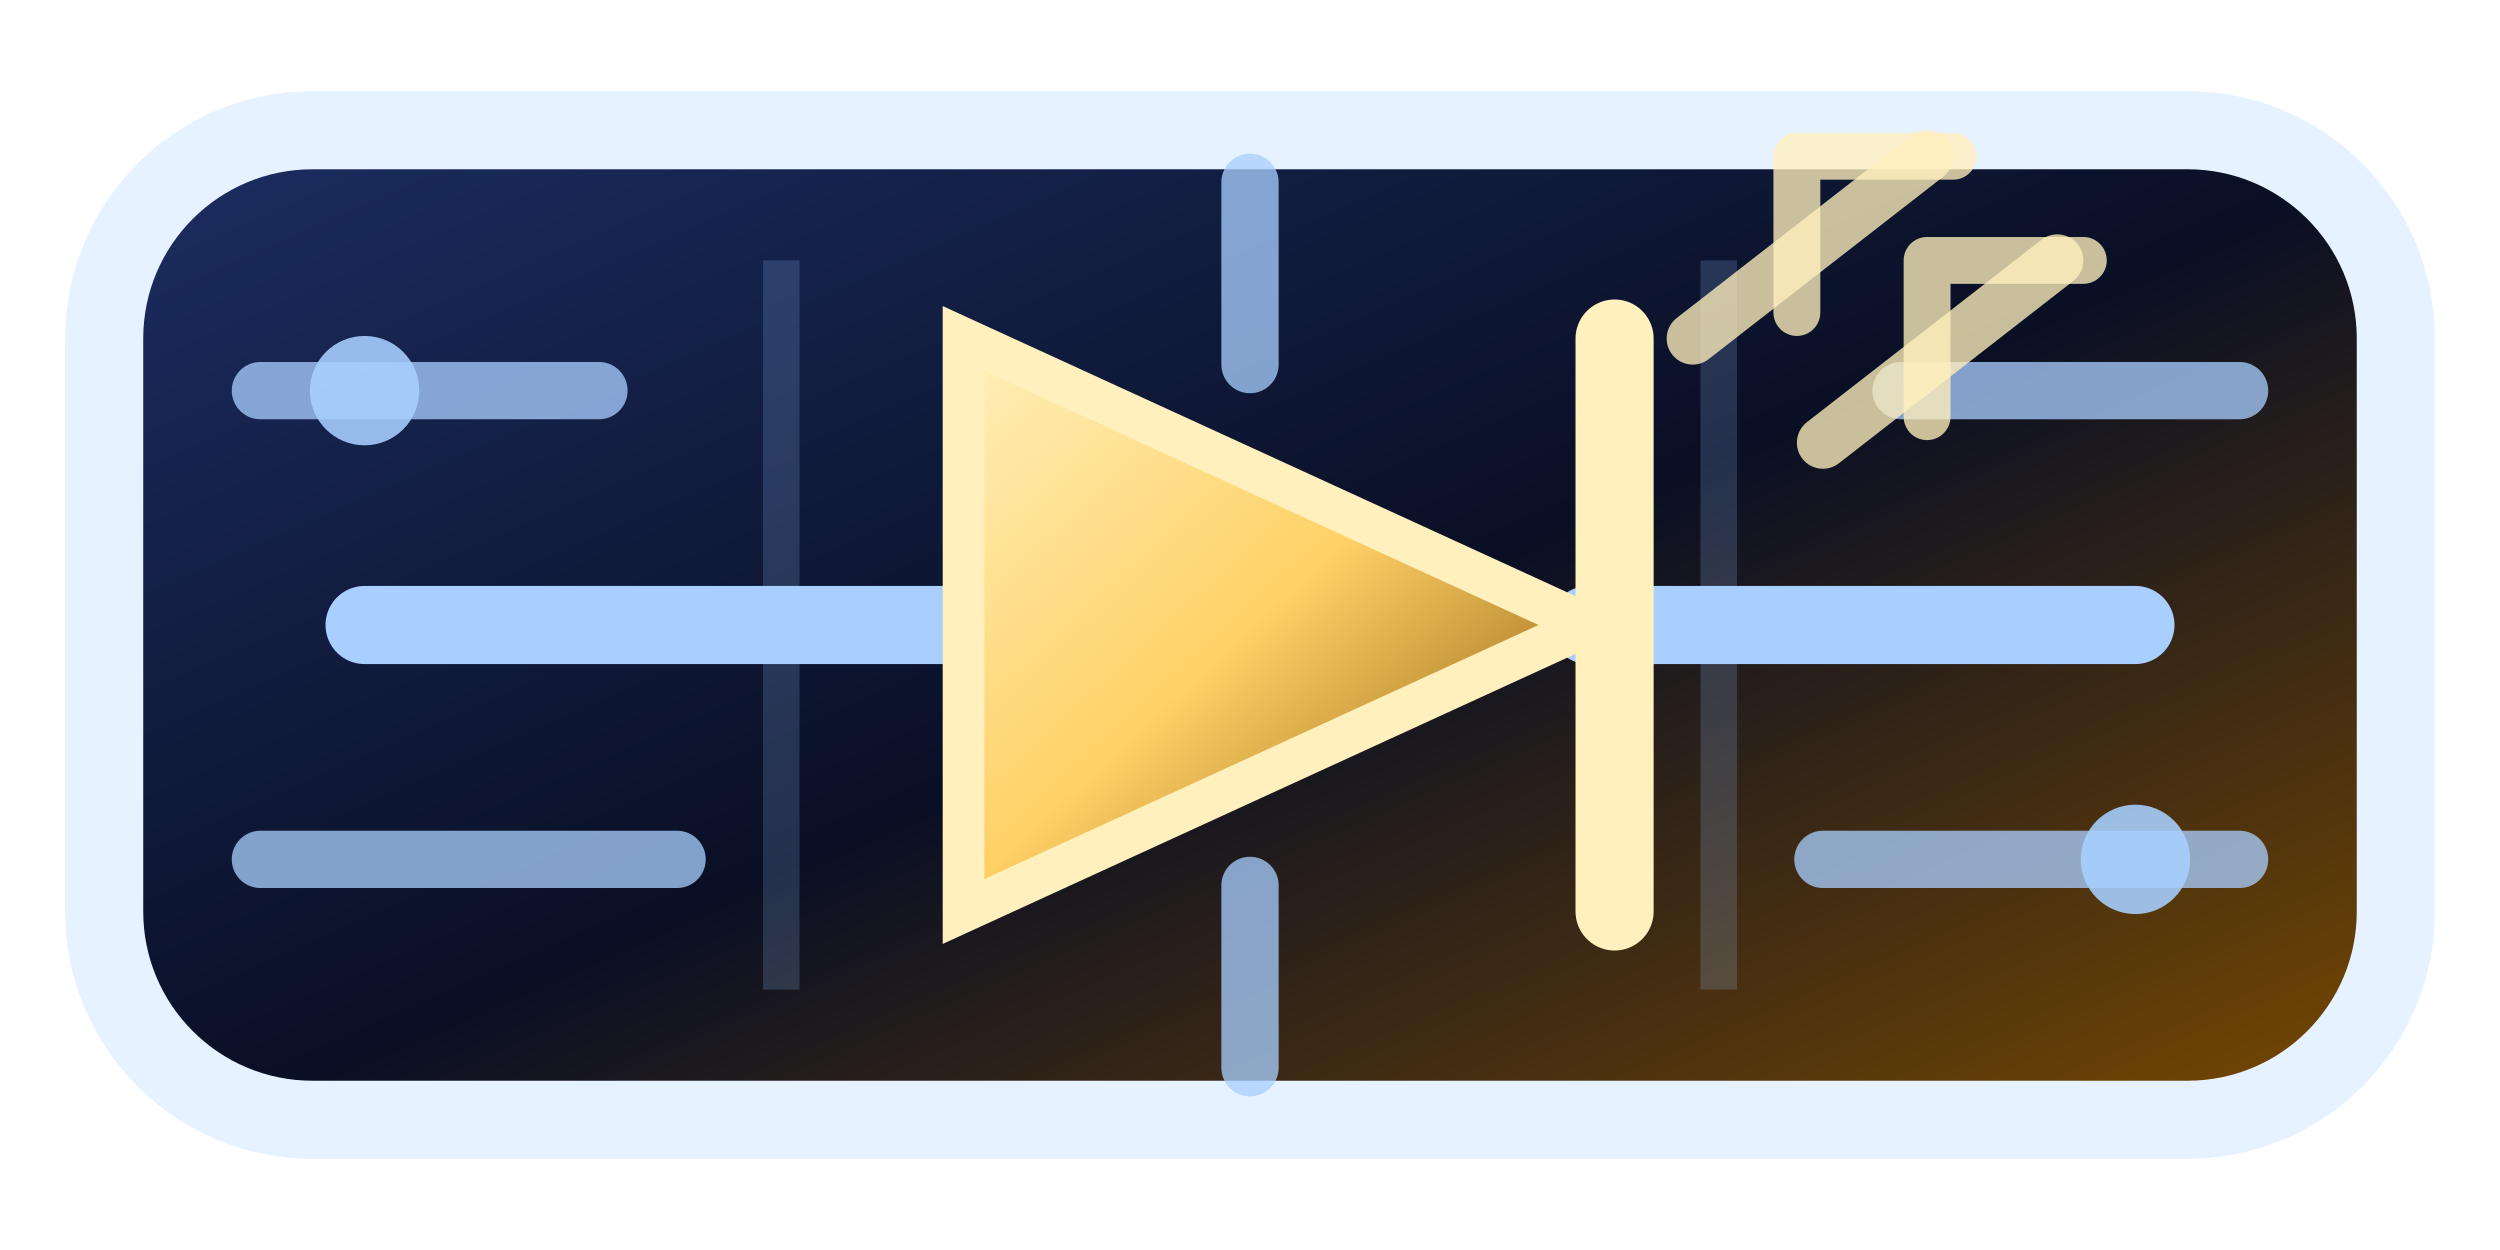
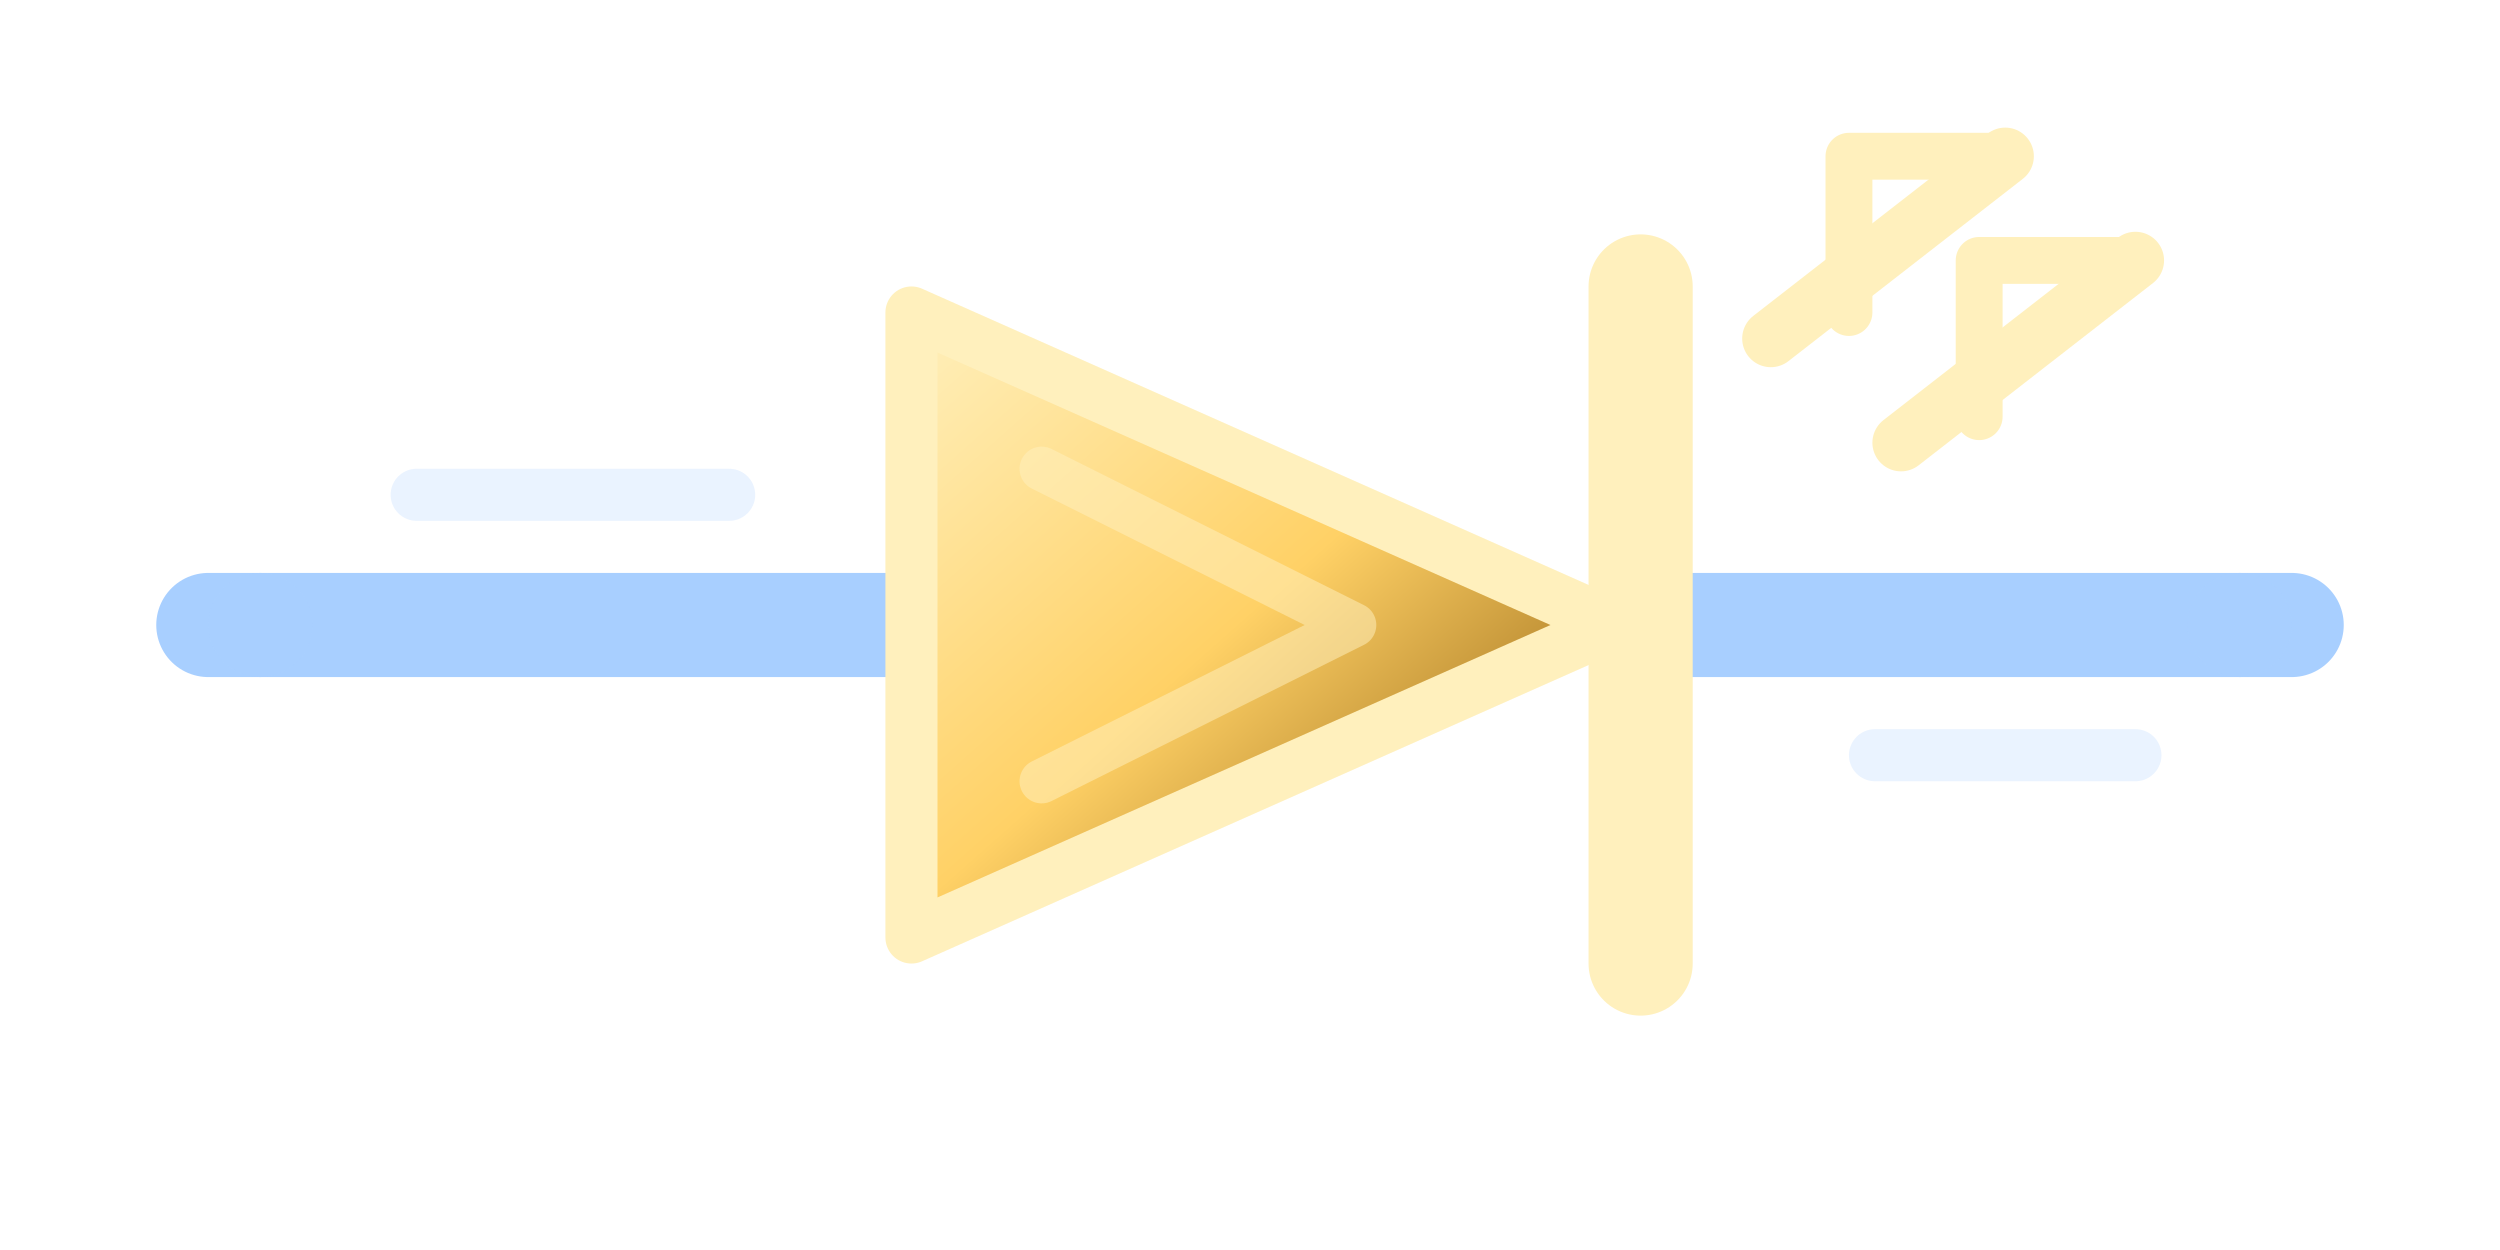
<svg xmlns="http://www.w3.org/2000/svg" viewBox="0 0 96 48" role="img" aria-label="Diodo LED">
  <defs>
-     <linearGradient id="spr-brick-basic-yellow-orbital-real-normal-board" x1="0" y1="0" x2="1" y2="1">
-       <stop offset="0" stop-color="#1c2e64" />
-       <stop offset="0.52" stop-color="#090f24" />
-       <stop offset="1" stop-color="#7a4a00" />
-     </linearGradient>
-     <linearGradient id="spr-brick-basic-yellow-orbital-real-normal-part" x1="0" y1="0" x2="1" y2="1">
+     <linearGradient id="spr-brick-basic-yellow-orbital-real-normal-body" x1="0" y1="0" x2="1" y2="1">
      <stop offset="0" stop-color="#fff0bd" />
      <stop offset="0.48" stop-color="#ffd166" />
      <stop offset="1" stop-color="#7a4a00" />
    </linearGradient>
  </defs>
-   <rect x="4" y="5" width="88" height="38" rx="8" fill="url(#spr-brick-basic-yellow-orbital-real-normal-board)" stroke="#e6f2ff" stroke-width="3" />
-   <path d="M10 15h13M73 15h13M10 33h16M70 33h16M48 7v7M48 34v7" stroke="#a8cfff" stroke-width="2.2" stroke-linecap="round" opacity=".76" />
-   <path d="M14 24h68M30 10v28M66 10v28" stroke="#9cc7ff35" stroke-width="1.4" opacity=".9" />
-   <circle cx="14" cy="15" r="2.1" fill="#a8cfff" opacity=".88" />
-   <circle cx="82" cy="33" r="2.1" fill="#a8cfff" opacity=".88" />
-   <path d="M14 24h23M61 24h21" stroke="#a8cfff" stroke-width="3" stroke-linecap="round" />
-   <path d="M37 13l24 11-24 11z" fill="url(#spr-brick-basic-yellow-orbital-real-normal-part)" stroke="#fff0bd" stroke-width="1.6" />
-   <path d="M62 13v22" stroke="#fff0bd" stroke-width="3" stroke-linecap="round" />
-   <path d="M65 13l9-7M70 17l9-7" stroke="#fff0bd" stroke-width="2" stroke-linecap="round" opacity=".78" />
-   <path d="M75 6h-6v6M80 10h-6v6" fill="none" stroke="#fff0bd" stroke-width="1.8" stroke-linecap="round" stroke-linejoin="round" opacity=".78" />
+   <path d="M8 24h27M63 24h25" stroke="#a8cfff" stroke-width="4" stroke-linecap="round" />
+   <path d="M35 12l27 12-27 12z" fill="url(#spr-brick-basic-yellow-orbital-real-normal-body)" stroke="#fff0bd" stroke-width="2" stroke-linejoin="round" />
+   <path d="M63 11v26" stroke="#fff0bd" stroke-width="4" stroke-linecap="round" />
+   <path d="M40 18l12 6-12 6" fill="none" stroke="#fff0bd" stroke-width="1.7" stroke-linecap="round" stroke-linejoin="round" opacity=".52" />
+   <path d="M68 13l9-7M73 17l9-7" stroke="#fff0bd" stroke-width="2.2" stroke-linecap="round" />
+   <path d="M77 6h-6v6M82 10h-6v6" fill="none" stroke="#fff0bd" stroke-width="1.8" stroke-linecap="round" stroke-linejoin="round" />
+   <path d="M16 19h12M72 29h10" stroke="#9cc7ff35" stroke-width="2" stroke-linecap="round" />
+   <circle cx="10" cy="24" r="2" fill="#a8cfff" opacity=".9" />
+   <circle cx="86" cy="24" r="2" fill="#a8cfff" opacity=".9" />
</svg>
